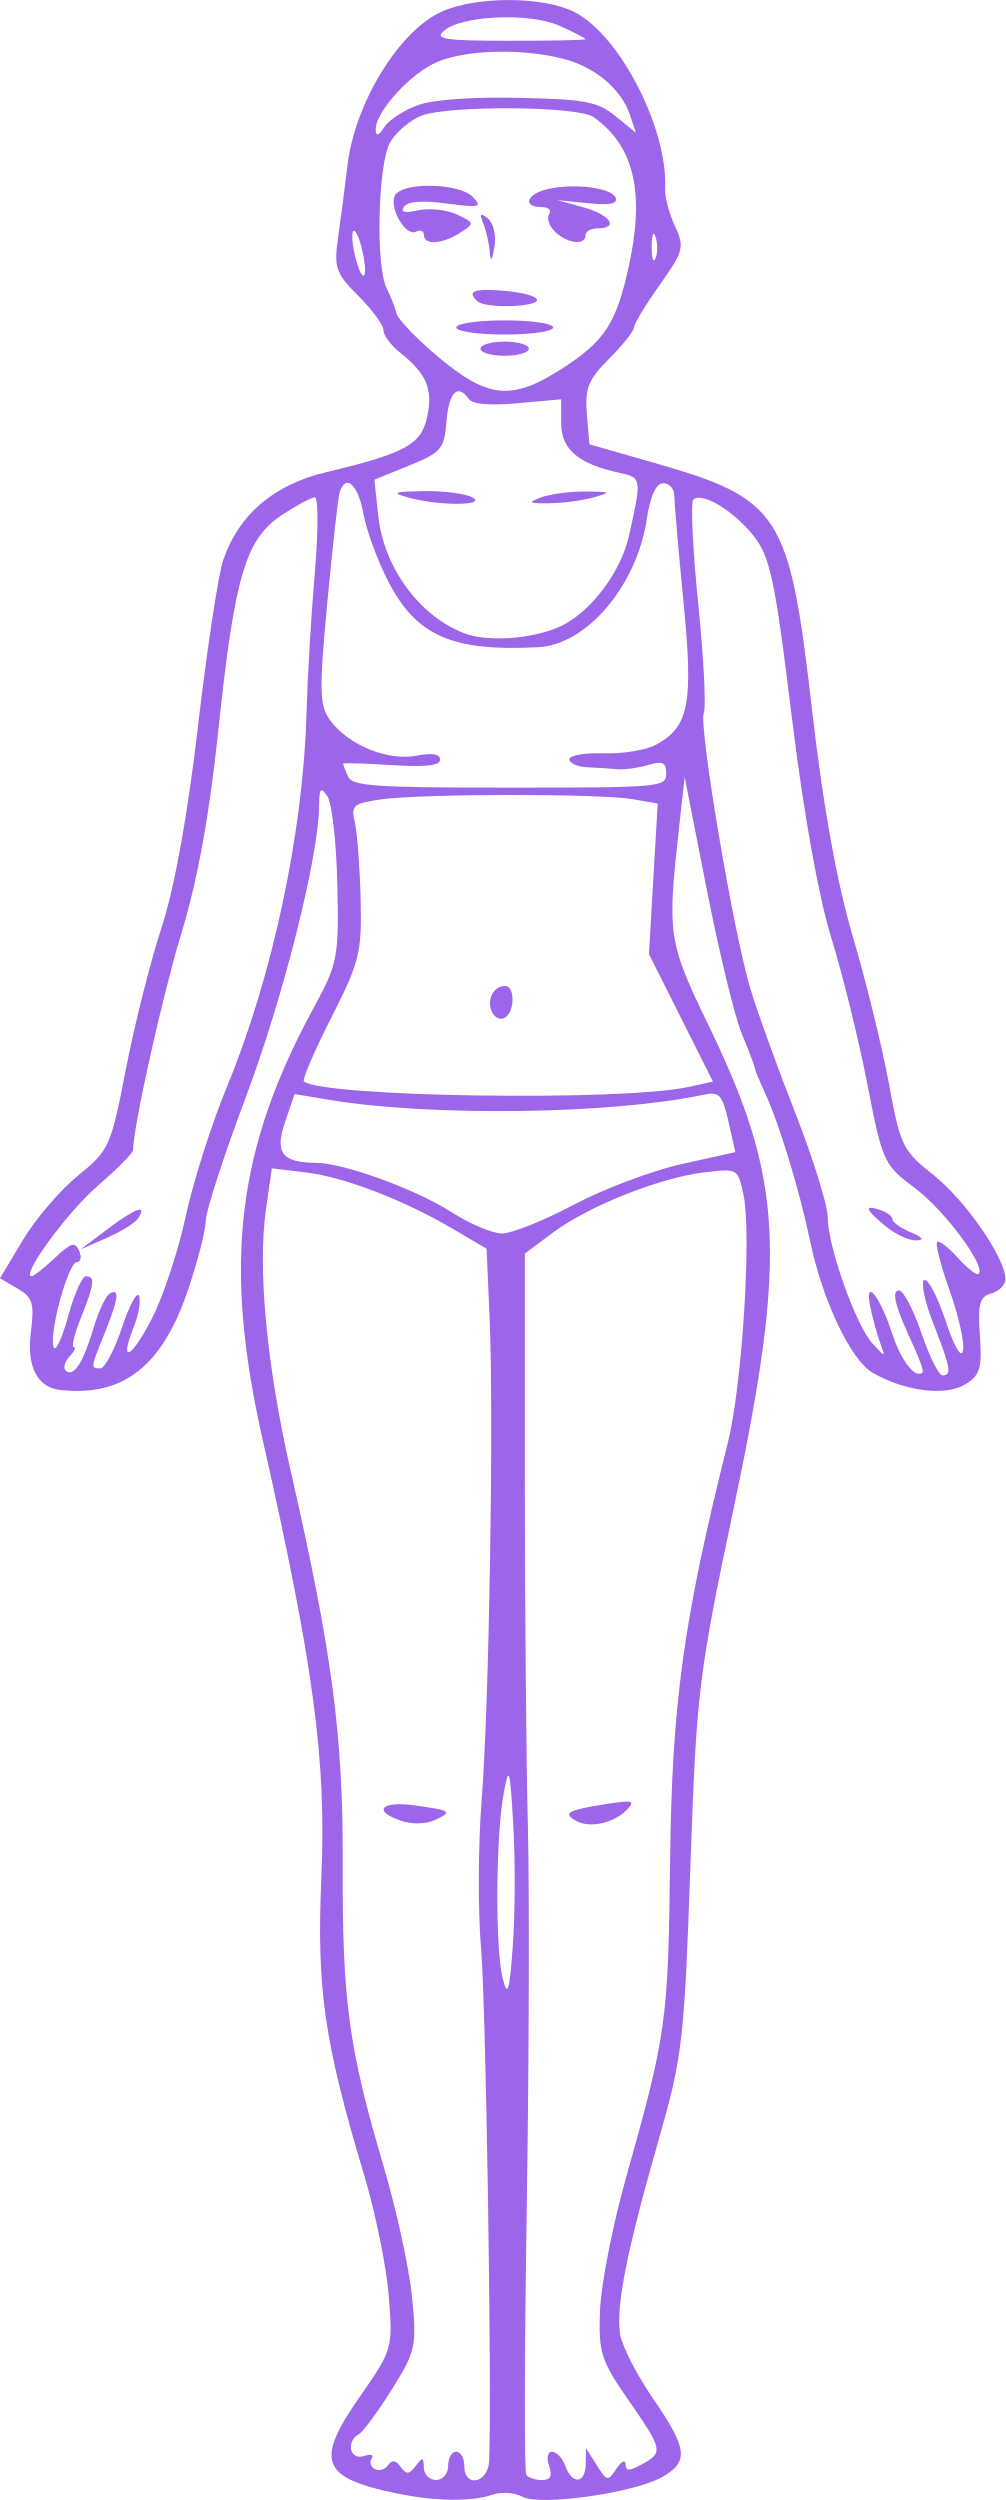
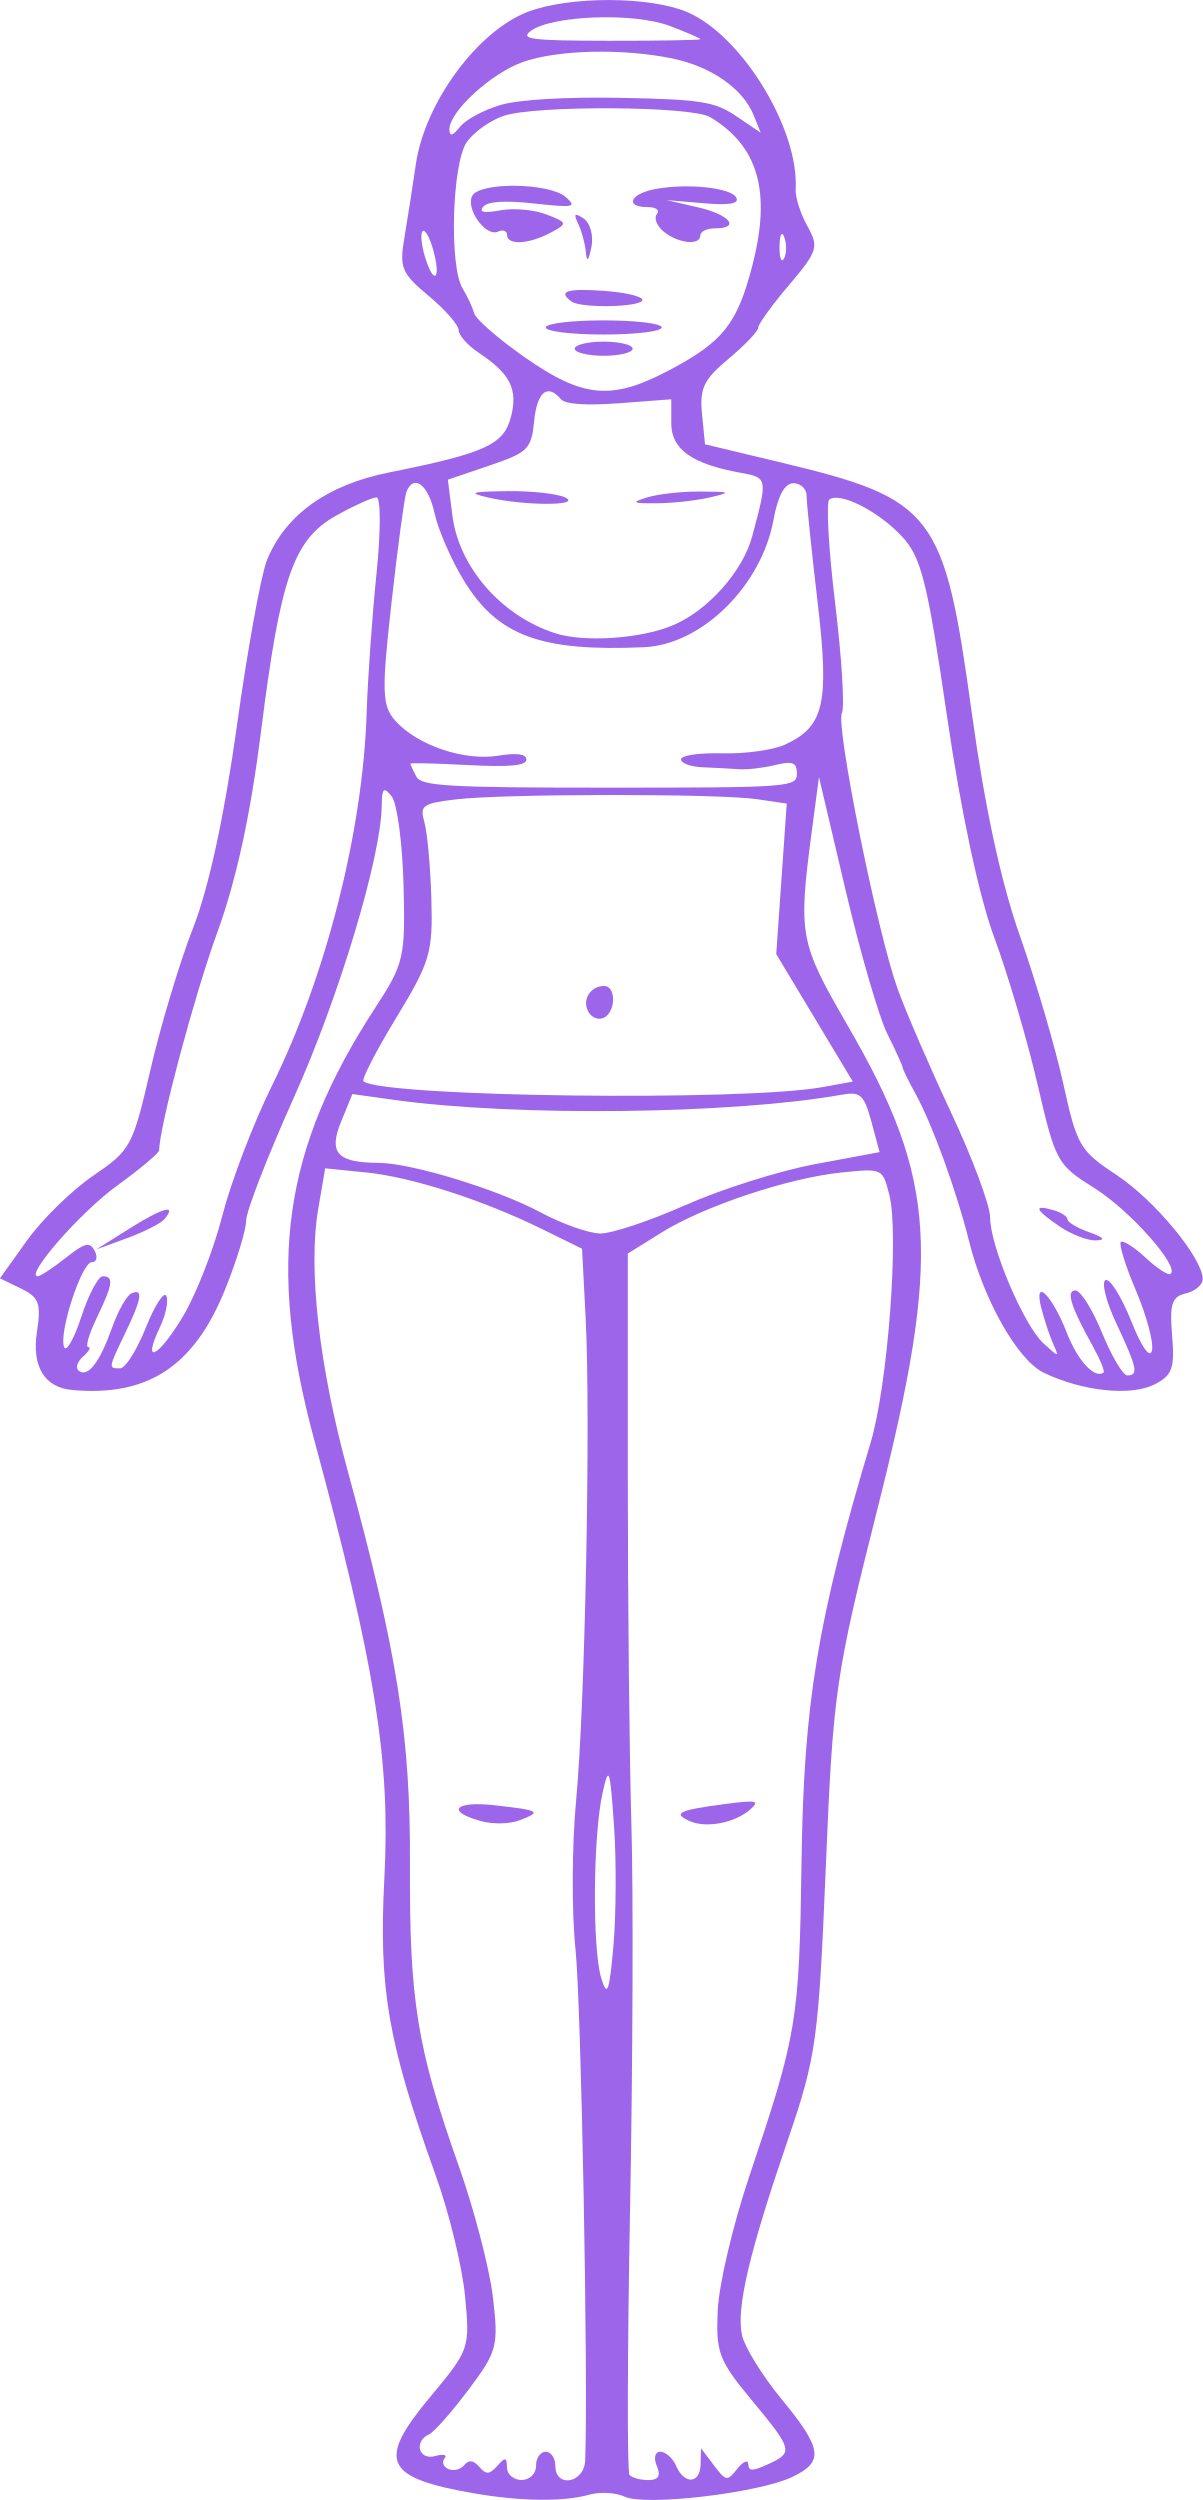
- <svg xmlns="http://www.w3.org/2000/svg" width="33.701mm" height="83.788mm" viewBox="0 0 33.701 83.788" version="1.1" id="svg1" xml:space="preserve">
+ <svg xmlns="http://www.w3.org/2000/svg" width="40.706mm" height="84.606mm" viewBox="0 0 40.706 84.606" version="1.1" id="svg1" xml:space="preserve">
  <defs id="defs1" />
-   <g id="layer1" transform="translate(-61.36253,-140.6764)">
+   <g id="layer1" transform="matrix(1.207841,0,0,1.009765,-74.11617,-142.05)">
    <path fill="#9d65ea" d="m 74.673,224.247 c -2.548,-0.525 -2.763,-1.075 -1.261,-3.231 1.109,-1.593 1.12,-1.631 0.98,-3.391 -0.078,-0.979 -0.447,-2.794 -0.82,-4.034 -1.343,-4.469 -1.601,-6.256 -1.44,-9.967 0.172,-3.953 -0.248,-7.089 -1.97,-14.714 -1.328,-5.879 -0.871,-9.714 1.724,-14.476 0.796,-1.461 0.837,-1.678 0.783,-4.098 -0.031,-1.406 -0.18,-2.74 -0.33,-2.966 -0.227,-0.341 -0.275,-0.287 -0.281,0.319 -0.019,1.718 -1.201,6.415 -2.451,9.743 -0.742,1.975 -1.348,3.844 -1.348,4.153 4.7e-4,0.309 -0.267,1.353 -0.594,2.321 -0.868,2.568 -2.169,3.587 -4.281,3.356 -0.778,-0.085 -1.135,-0.792 -0.986,-1.95 0.122,-0.952 0.06,-1.156 -0.447,-1.45 l -0.59,-0.343 0.765,-1.279 c 0.421,-0.703 1.254,-1.677 1.851,-2.163 1.05,-0.855 1.103,-0.972 1.603,-3.56 0.285,-1.472 0.823,-3.611 1.197,-4.754 0.436,-1.336 0.873,-3.75 1.223,-6.759 0.299,-2.574 0.679,-5.077 0.845,-5.562 0.518,-1.515 1.687,-2.517 3.424,-2.933 2.694,-0.646 3.211,-0.928 3.412,-1.869 0.197,-0.919 -0.024,-1.442 -0.9,-2.137 -0.312,-0.247 -0.567,-0.589 -0.567,-0.76 0,-0.171 -0.378,-0.688 -0.84,-1.149 -0.761,-0.759 -0.825,-0.944 -0.679,-1.966 0.088,-0.62 0.231,-1.715 0.317,-2.433 0.248,-2.07 1.728,-4.482 3.146,-5.125 1.169,-0.53 3.431,-0.521 4.47,0.017 1.529,0.791 3.127,3.927 3.028,5.938 -0.013,0.261 0.135,0.814 0.328,1.229 0.327,0.701 0.29,0.841 -0.513,1.974 -0.475,0.67 -0.865,1.315 -0.865,1.432 0,0.117 -0.373,0.585 -0.829,1.04 -0.696,0.695 -0.815,0.99 -0.745,1.847 l 0.084,1.02 2.13,0.61 c 4.289,1.228 4.571,1.669 5.341,8.359 0.367,3.19 0.821,5.709 1.357,7.524 0.443,1.501 0.987,3.72 1.21,4.932 0.384,2.091 0.46,2.247 1.5,3.07 1.067,0.845 2.407,2.785 2.407,3.484 0,0.191 -0.213,0.407 -0.474,0.479 -0.39,0.108 -0.458,0.358 -0.383,1.412 0.077,1.091 0.005,1.333 -0.489,1.636 -0.659,0.405 -2.022,0.235 -3.106,-0.388 -0.73,-0.419 -1.685,-2.434 -2.097,-4.422 -0.341,-1.647 -1.032,-3.922 -1.495,-4.923 -0.196,-0.424 -0.36,-0.823 -0.364,-0.887 -0.004,-0.064 -0.197,-0.572 -0.429,-1.128 -0.232,-0.557 -0.758,-2.721 -1.168,-4.809 l -0.747,-3.797 -0.197,1.78 c -0.389,3.524 -0.355,3.746 1.003,6.552 2.503,5.172 2.633,7.653 0.847,16.128 -1.194,5.666 -1.256,6.178 -1.462,12.087 -0.202,5.793 -0.267,6.352 -1.065,9.137 -1.084,3.783 -1.446,5.629 -1.283,6.535 0.071,0.397 0.568,1.358 1.103,2.136 1.149,1.67 1.201,2.105 0.312,2.615 -0.941,0.54 -4.106,0.988 -4.698,0.665 -0.26,-0.142 -0.697,-0.171 -1.003,-0.067 -0.702,0.24 -1.906,0.225 -3.198,-0.042 z m 1.708,-0.926 c 0,-0.261 0.122,-0.475 0.271,-0.475 0.149,0 0.271,0.214 0.271,0.475 0,0.753 0.809,0.581 0.835,-0.178 0.09,-2.632 -0.111,-15.328 -0.271,-17.146 -0.109,-1.24 -0.101,-3.483 0.018,-4.984 0.252,-3.175 0.411,-12.843 0.266,-16.184 l -0.1,-2.301 -1.118,-0.658 c -1.666,-0.98 -3.655,-1.745 -4.939,-1.9 l -1.141,-0.137 -0.196,1.375 c -0.284,1.992 0.023,5.238 0.829,8.769 1.397,6.125 1.76,8.873 1.743,13.22 -0.017,4.528 0.199,6.122 1.369,10.077 0.431,1.458 0.861,3.433 0.955,4.39 0.161,1.643 0.123,1.816 -0.681,3.1 -0.469,0.748 -0.966,1.422 -1.105,1.497 -0.441,0.239 -0.293,0.885 0.167,0.731 0.231,-0.078 0.351,-0.043 0.266,0.077 -0.085,0.12 -0.038,0.281 0.103,0.357 0.141,0.076 0.341,0.019 0.444,-0.128 0.133,-0.189 0.257,-0.173 0.425,0.056 0.196,0.267 0.282,0.261 0.504,-0.034 0.228,-0.305 0.267,-0.296 0.271,0.059 0.002,0.228 0.187,0.415 0.41,0.415 0.226,0 0.406,-0.211 0.406,-0.475 z m -1.557,-21.616 c -0.983,-0.325 -0.711,-0.676 0.406,-0.524 1.259,0.17 1.319,0.213 0.7,0.498 -0.289,0.133 -0.752,0.144 -1.106,0.027 z m 4.941,21.616 c -0.095,-0.261 -0.05,-0.475 0.099,-0.475 0.149,0 0.348,0.214 0.443,0.475 0.232,0.641 0.675,0.602 0.686,-0.059 l 0.01,-0.534 0.36,0.57 c 0.344,0.544 0.373,0.55 0.659,0.119 0.164,-0.248 0.303,-0.317 0.307,-0.152 0.007,0.239 0.116,0.24 0.55,0.002 0.721,-0.394 0.702,-0.482 -0.462,-2.161 -0.915,-1.32 -0.998,-1.584 -0.945,-2.997 0.032,-0.853 0.425,-2.856 0.874,-4.453 1.356,-4.825 1.411,-5.216 1.475,-10.624 0.063,-5.286 0.448,-8.07 1.935,-14.002 0.481,-1.919 0.802,-7.011 0.524,-8.311 -0.189,-0.884 -0.191,-0.885 -1.323,-0.749 -1.484,0.178 -3.867,1.127 -5.056,2.013 l -0.948,0.706 v 7.561 c 0,4.159 0.046,9.376 0.101,11.595 0.056,2.219 0.039,7.986 -0.037,12.815 -0.076,4.829 -0.084,8.861 -0.018,8.959 0.066,0.098 0.304,0.178 0.529,0.178 0.285,0 0.357,-0.143 0.237,-0.475 z m 0.918,-21.612 c -0.481,-0.261 -0.306,-0.364 0.961,-0.565 0.921,-0.146 1.021,-0.122 0.736,0.18 -0.426,0.45 -1.237,0.634 -1.697,0.385 z m -2.118,0.135 c -0.11,-1.911 -0.144,-2.023 -0.321,-1.068 -0.266,1.433 -0.288,5.205 -0.035,6.2 0.168,0.661 0.227,0.469 0.342,-1.098 0.076,-1.044 0.083,-2.86 0.015,-4.034 z M 64.504,185.168 c 0.166,-0.557 0.408,-1.071 0.538,-1.141 0.34,-0.184 0.295,0.172 -0.169,1.323 -0.48,1.194 -0.48,1.187 -0.143,1.187 0.145,0 0.468,-0.614 0.719,-1.365 0.251,-0.751 0.509,-1.229 0.574,-1.063 0.065,0.166 -0.015,0.637 -0.179,1.047 -0.511,1.284 -0.062,1.041 0.638,-0.345 0.367,-0.728 0.866,-2.25 1.108,-3.382 0.242,-1.132 0.866,-3.09 1.386,-4.349 1.521,-3.684 2.551,-8.524 2.659,-12.495 0.032,-1.175 0.156,-3.284 0.277,-4.687 0.121,-1.403 0.121,-2.551 6.1e-4,-2.551 -0.12,0 -0.624,0.271 -1.12,0.602 -1.205,0.806 -1.571,2.057 -2.115,7.229 -0.296,2.816 -0.693,4.994 -1.231,6.763 -0.64,2.102 -1.619,6.495 -1.624,7.286 -6e-4,0.092 -0.532,0.626 -1.18,1.187 -1.02,0.882 -2.597,3.037 -2.222,3.037 0.071,0 0.422,-0.276 0.78,-0.614 0.544,-0.514 0.677,-0.553 0.815,-0.237 0.091,0.207 0.056,0.377 -0.078,0.377 -0.289,0 -0.944,2.411 -0.776,2.853 0.064,0.169 0.282,-0.297 0.484,-1.036 0.202,-0.738 0.47,-1.343 0.595,-1.343 0.318,0 0.286,0.269 -0.167,1.394 -0.217,0.538 -0.324,0.979 -0.238,0.979 0.086,0 0.021,0.143 -0.145,0.318 -0.166,0.175 -0.22,0.39 -0.119,0.478 0.259,0.227 0.584,-0.28 0.933,-1.453 z m 0.505,-3.33 c 0.92,-0.692 1.324,-0.818 0.958,-0.299 -0.099,0.14 -0.568,0.425 -1.042,0.633 l -0.863,0.379 z m 26.977,3.964 c -0.623,-1.333 -0.764,-1.876 -0.49,-1.876 0.143,0 0.479,0.641 0.746,1.424 0.268,0.783 0.585,1.424 0.706,1.424 0.322,0 0.277,-0.254 -0.305,-1.738 -0.289,-0.736 -0.426,-1.391 -0.305,-1.457 0.121,-0.066 0.443,0.546 0.715,1.36 0.299,0.895 0.531,1.288 0.587,0.997 0.051,-0.265 -0.152,-1.168 -0.45,-2.007 -0.298,-0.839 -0.487,-1.573 -0.421,-1.631 0.066,-0.058 0.38,0.183 0.697,0.536 0.317,0.353 0.629,0.596 0.693,0.539 0.269,-0.236 -1.13,-2.125 -2.129,-2.875 -1.053,-0.79 -1.091,-0.873 -1.6,-3.497 -0.287,-1.478 -0.832,-3.688 -1.211,-4.911 -0.428,-1.38 -0.93,-4.199 -1.325,-7.43 -0.553,-4.528 -0.718,-5.311 -1.267,-6.014 -0.659,-0.842 -1.728,-1.49 -2.027,-1.228 -0.096,0.084 -0.022,1.651 0.163,3.483 0.185,1.832 0.27,3.483 0.189,3.669 -0.181,0.414 0.983,7.319 1.557,9.236 0.229,0.765 0.907,2.64 1.506,4.168 0.6,1.528 1.09,3.107 1.09,3.509 0,0.961 0.948,3.628 1.502,4.225 0.436,0.47 0.436,0.47 0.261,-0.003 -0.097,-0.261 -0.245,-0.795 -0.329,-1.187 -0.226,-1.059 0.302,-0.446 0.716,0.831 0.302,0.93 0.778,1.547 1.027,1.329 0.043,-0.038 -0.091,-0.433 -0.298,-0.877 z m -0.933,-4.021 c -0.693,-0.566 -0.753,-0.742 -0.186,-0.551 0.223,0.075 0.406,0.216 0.406,0.312 0,0.097 0.274,0.292 0.609,0.433 0.407,0.172 0.469,0.263 0.186,0.274 -0.233,0.009 -0.689,-0.202 -1.015,-0.468 z m -10.477,-0.719 c 0.998,-0.531 2.628,-1.147 3.623,-1.369 l 1.809,-0.403 -0.231,-1.026 c -0.202,-0.894 -0.307,-1.01 -0.82,-0.9 -3.07,0.658 -9.155,0.742 -12.57,0.172 l -1.151,-0.192 -0.32,0.936 c -0.354,1.037 -0.103,1.363 1.054,1.37 0.923,0.006 3.341,0.89 4.545,1.663 0.596,0.382 1.345,0.699 1.665,0.704 0.32,0.005 1.398,-0.425 2.395,-0.956 z m 3.831,-3.95 0.851,-0.186 -1.073,-2.136 -1.073,-2.136 0.147,-2.523 0.147,-2.523 -0.838,-0.147 c -1.087,-0.191 -7.102,-0.185 -8.433,0.007 -0.938,0.136 -1.016,0.204 -0.881,0.769 0.081,0.341 0.169,1.498 0.195,2.57 0.044,1.793 -0.036,2.115 -0.985,3.981 -0.568,1.117 -0.98,2.076 -0.916,2.132 0.596,0.522 10.662,0.672 12.86,0.191 z m -6.563,-2.533 c -0.177,-0.403 0.061,-0.857 0.448,-0.857 0.341,0 0.327,0.882 -0.018,1.069 -0.15,0.081 -0.344,-0.014 -0.43,-0.212 z m 5.847,-7.971 c 0,-0.38 -0.115,-0.435 -0.609,-0.291 -0.335,0.098 -0.792,0.161 -1.015,0.14 -0.223,-0.02 -0.68,-0.05 -1.015,-0.065 -0.335,-0.015 -0.609,-0.135 -0.609,-0.267 0,-0.132 0.52,-0.222 1.156,-0.201 0.636,0.021 1.424,-0.109 1.752,-0.288 1.107,-0.606 1.254,-1.375 0.918,-4.796 -0.169,-1.726 -0.307,-3.324 -0.307,-3.553 4.3e-4,-0.228 -0.166,-0.415 -0.37,-0.415 -0.242,0 -0.435,0.424 -0.556,1.221 -0.335,2.216 -2.011,4.191 -3.629,4.275 -2.901,0.151 -4.097,-0.378 -5.047,-2.233 -0.351,-0.685 -0.72,-1.7 -0.821,-2.255 -0.176,-0.966 -0.587,-1.337 -0.791,-0.712 -0.053,0.163 -0.24,1.827 -0.415,3.697 -0.281,3.002 -0.268,3.467 0.108,3.97 0.613,0.82 1.924,1.352 2.877,1.169 0.532,-0.103 0.793,-0.059 0.793,0.132 0,0.201 -0.476,0.254 -1.625,0.182 -0.894,-0.057 -1.625,-0.078 -1.625,-0.048 0,0.03 0.074,0.224 0.164,0.43 0.142,0.324 0.877,0.375 5.415,0.375 5.048,0 5.251,-0.018 5.251,-0.469 z m -3.452,-4.986 c 0.973,-0.503 1.939,-1.807 2.199,-2.97 0.438,-1.956 0.436,-1.967 -0.326,-2.131 -1.361,-0.293 -1.941,-0.787 -1.941,-1.654 v -0.808 l -1.452,0.131 c -0.937,0.085 -1.519,0.036 -1.641,-0.136 -0.377,-0.534 -0.669,-0.245 -0.75,0.741 -0.077,0.932 -0.172,1.045 -1.25,1.483 l -1.167,0.475 0.126,1.194 c 0.183,1.737 1.368,3.365 2.876,3.951 0.822,0.319 2.433,0.185 3.326,-0.276 z m -5.212,-4.275 c -0.561,-0.158 -0.469,-0.193 0.542,-0.21 0.67,-0.011 1.401,0.084 1.625,0.21 0.507,0.287 -1.143,0.287 -2.166,0 z m 4.468,0 c 0.298,-0.112 0.968,-0.201 1.489,-0.197 0.862,0.006 0.886,0.024 0.271,0.197 -0.372,0.104 -1.042,0.193 -1.489,0.197 -0.69,0.006 -0.731,-0.024 -0.271,-0.197 z m 0.627,-4.267 c 1.504,-0.955 1.895,-1.545 2.32,-3.502 0.537,-2.471 0.17,-4.014 -1.187,-4.979 -0.519,-0.369 -4.88,-0.4 -5.779,-0.041 -0.363,0.145 -0.826,0.535 -1.028,0.868 -0.419,0.687 -0.506,4.172 -0.123,4.92 0.134,0.261 0.279,0.635 0.323,0.831 0.044,0.196 0.687,0.863 1.428,1.483 1.626,1.36 2.433,1.444 4.045,0.42 z m -2.657,-0.717 c 0,-0.131 0.366,-0.237 0.812,-0.237 0.447,0 0.812,0.107 0.812,0.237 0,0.131 -0.366,0.237 -0.812,0.237 -0.447,0 -0.812,-0.107 -0.812,-0.237 z m -0.812,-0.712 c 0,-0.132 0.722,-0.237 1.625,-0.237 0.903,0 1.625,0.105 1.625,0.237 0,0.132 -0.722,0.237 -1.625,0.237 -0.903,0 -1.625,-0.105 -1.625,-0.237 z m 0.722,-0.87 c -0.391,-0.342 -0.135,-0.444 0.903,-0.357 0.596,0.05 1.083,0.186 1.083,0.303 0,0.245 -1.715,0.292 -1.986,0.054 z m 0.402,-1.662 c -0.022,-0.283 -0.119,-0.71 -0.216,-0.949 -0.135,-0.334 -0.099,-0.373 0.157,-0.167 0.182,0.147 0.28,0.574 0.216,0.949 -0.082,0.48 -0.128,0.53 -0.157,0.167 z m -2.207,-0.567 c 0,-0.138 -0.116,-0.189 -0.257,-0.112 -0.339,0.184 -0.909,-0.765 -0.72,-1.198 0.207,-0.474 2.164,-0.444 2.622,0.04 0.321,0.339 0.231,0.361 -0.883,0.215 -0.82,-0.108 -1.304,-0.072 -1.43,0.107 -0.132,0.187 0.018,0.224 0.484,0.121 0.371,-0.082 0.951,-0.018 1.29,0.14 0.593,0.278 0.597,0.301 0.109,0.613 -0.604,0.387 -1.215,0.424 -1.215,0.073 z m 4.386,-0.117 c -0.194,-0.192 -0.278,-0.455 -0.187,-0.584 0.091,-0.129 -0.025,-0.234 -0.257,-0.234 -0.659,0 -0.495,-0.45 0.222,-0.607 0.909,-0.2 2.138,-0.038 2.263,0.298 0.074,0.199 -0.204,0.253 -0.927,0.179 l -1.033,-0.105 0.88,0.243 c 0.899,0.248 1.206,0.704 0.474,0.704 -0.223,0 -0.406,0.107 -0.406,0.237 0,0.351 -0.624,0.271 -1.029,-0.131 z m -6.451,0.635 c -0.095,-0.417 -0.229,-0.709 -0.298,-0.648 -0.069,0.06 -0.041,0.446 0.061,0.856 0.244,0.973 0.463,0.782 0.237,-0.208 z m 9.834,-0.44 c -0.069,-0.231 -0.129,-0.099 -0.135,0.292 -0.006,0.392 0.051,0.58 0.125,0.42 0.074,-0.161 0.079,-0.481 0.01,-0.712 z m -7.944,-4.438 c 0.519,-0.18 1.841,-0.272 3.381,-0.236 2.223,0.052 2.612,0.126 3.215,0.614 l 0.686,0.555 -0.2,-0.593 c -0.299,-0.887 -1.197,-1.633 -2.284,-1.898 -1.405,-0.342 -3.196,-0.291 -4.176,0.119 -0.889,0.372 -2.078,1.678 -2.063,2.268 0.006,0.24 0.094,0.212 0.298,-0.096 0.16,-0.241 0.674,-0.571 1.143,-0.733 z m 5.591,-2.202 c 0,-0.031 -0.386,-0.231 -0.857,-0.445 -1.002,-0.454 -3.297,-0.357 -3.89,0.165 -0.32,0.281 7.7e-4,0.33 2.186,0.333 1.409,0.002 2.561,-0.022 2.561,-0.053 z" id="path1-1" />
  </g>
</svg>
